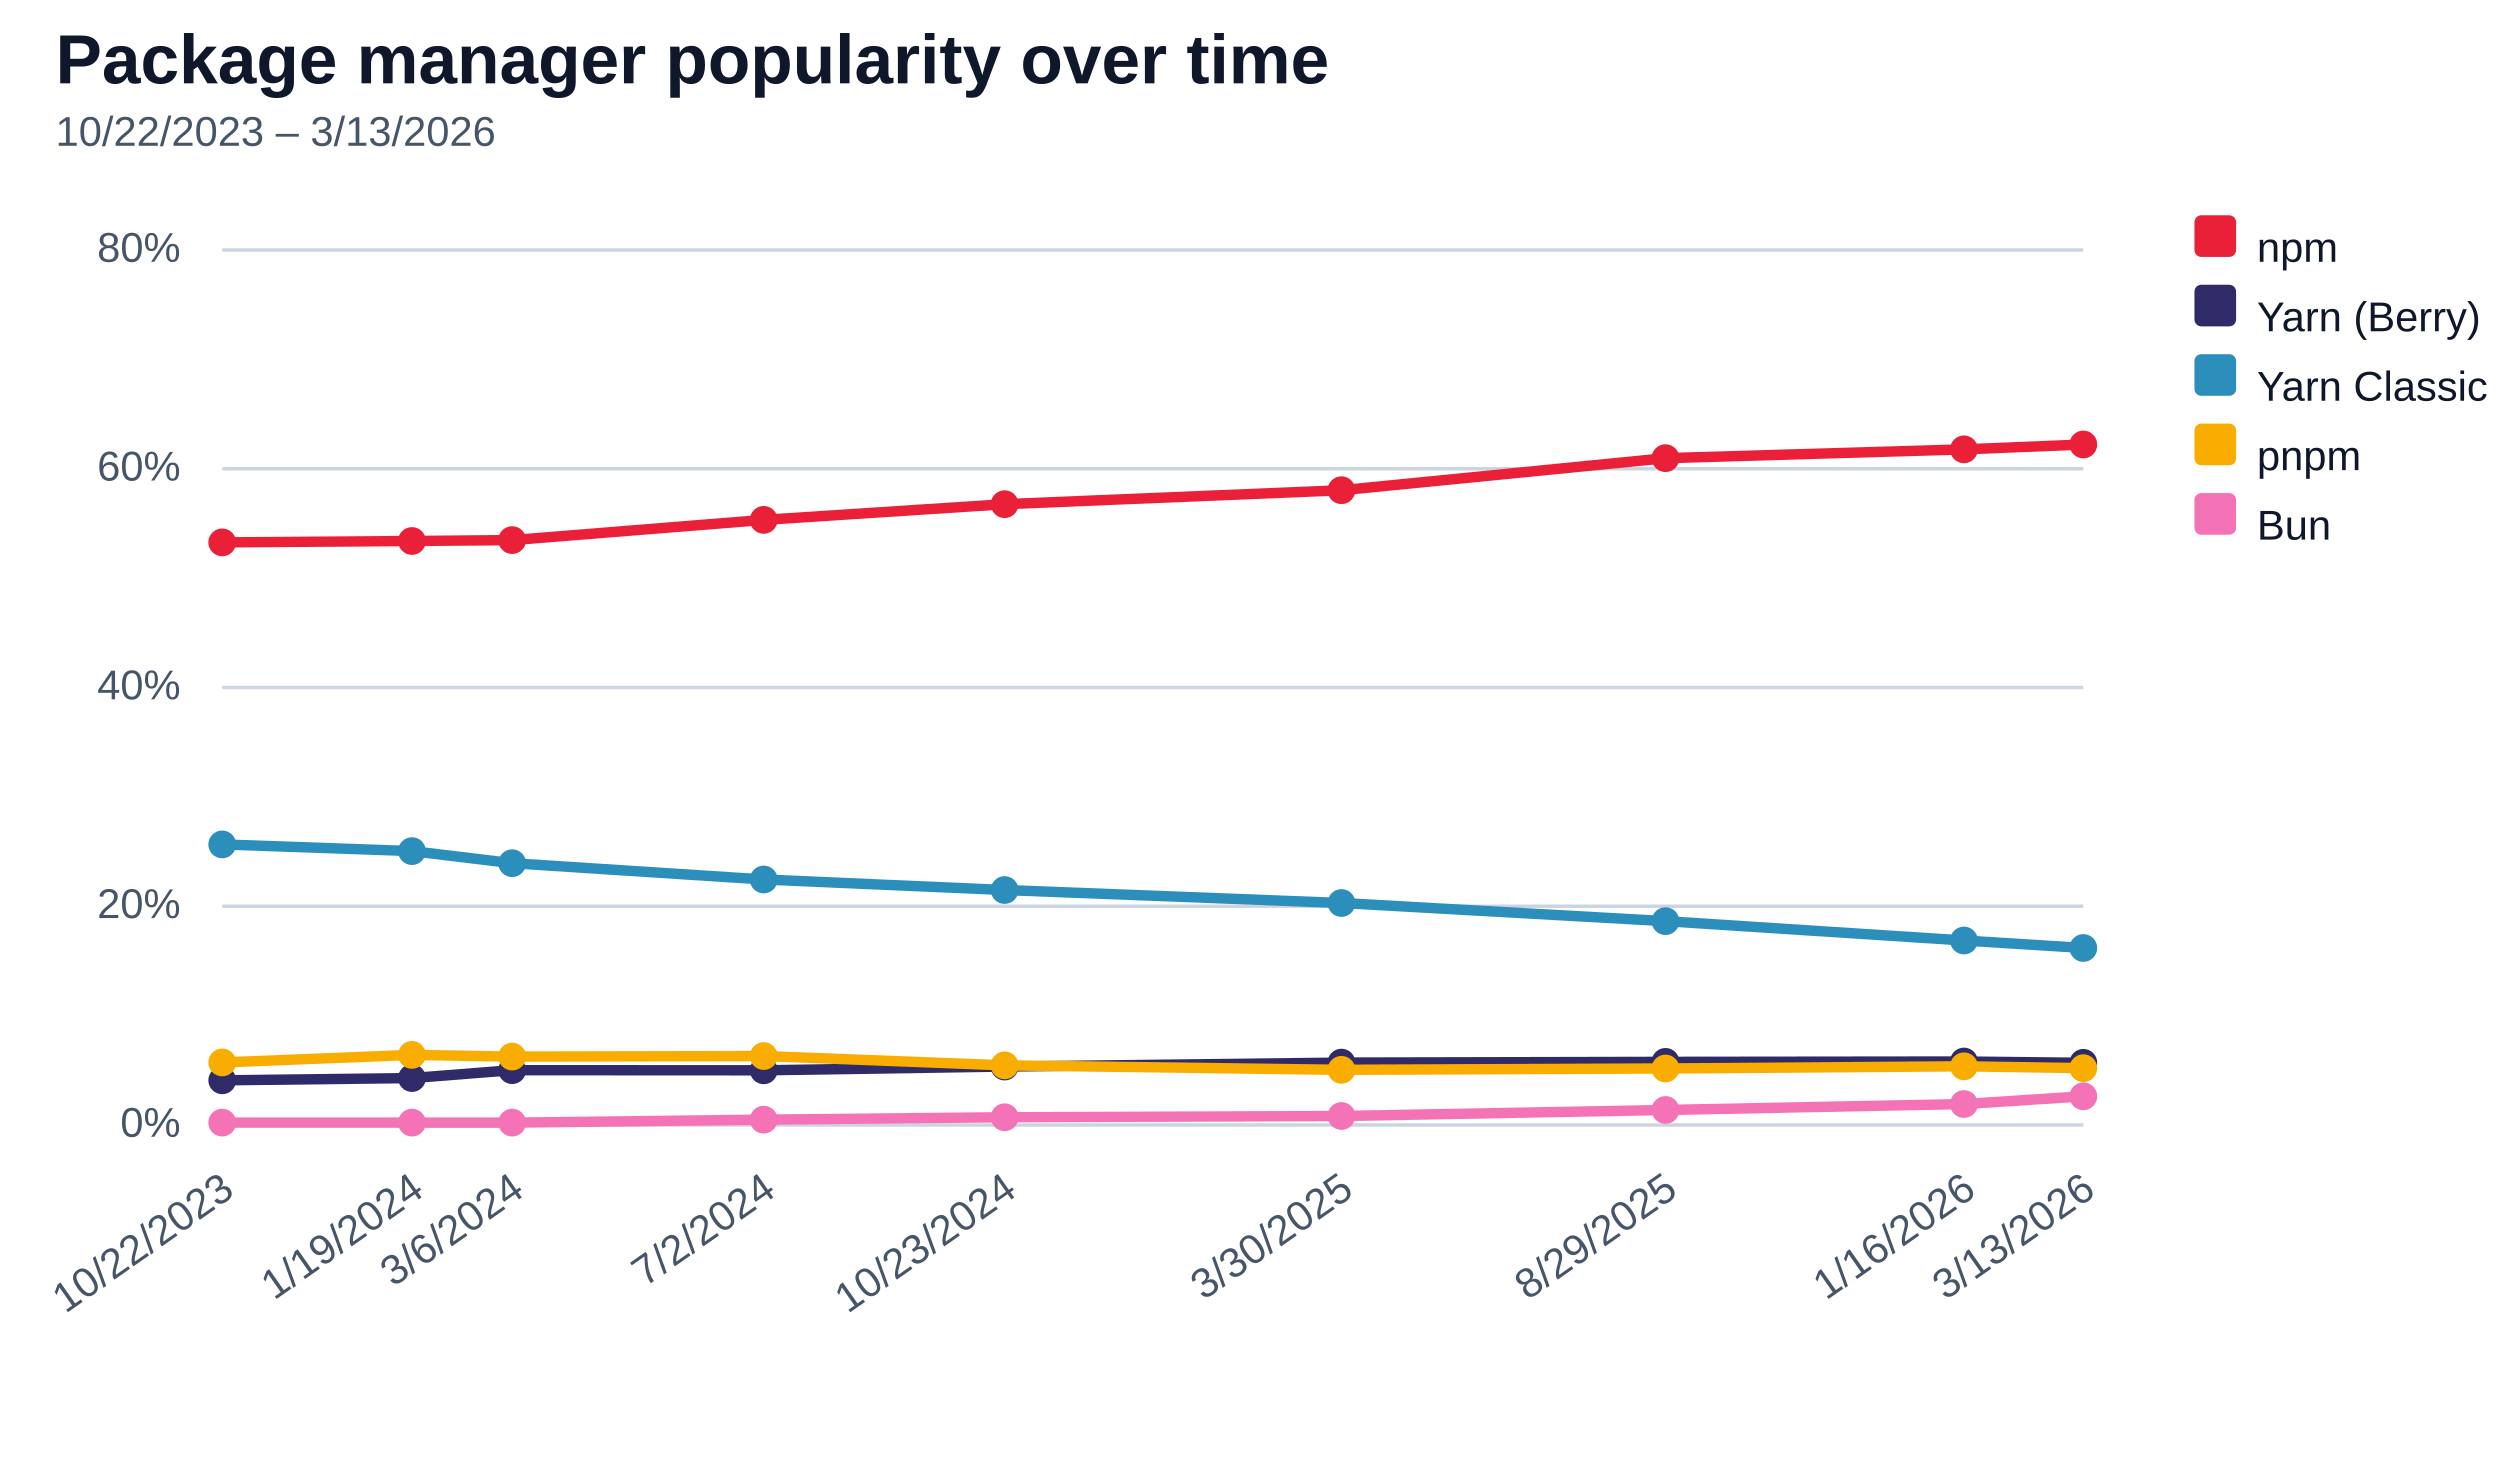
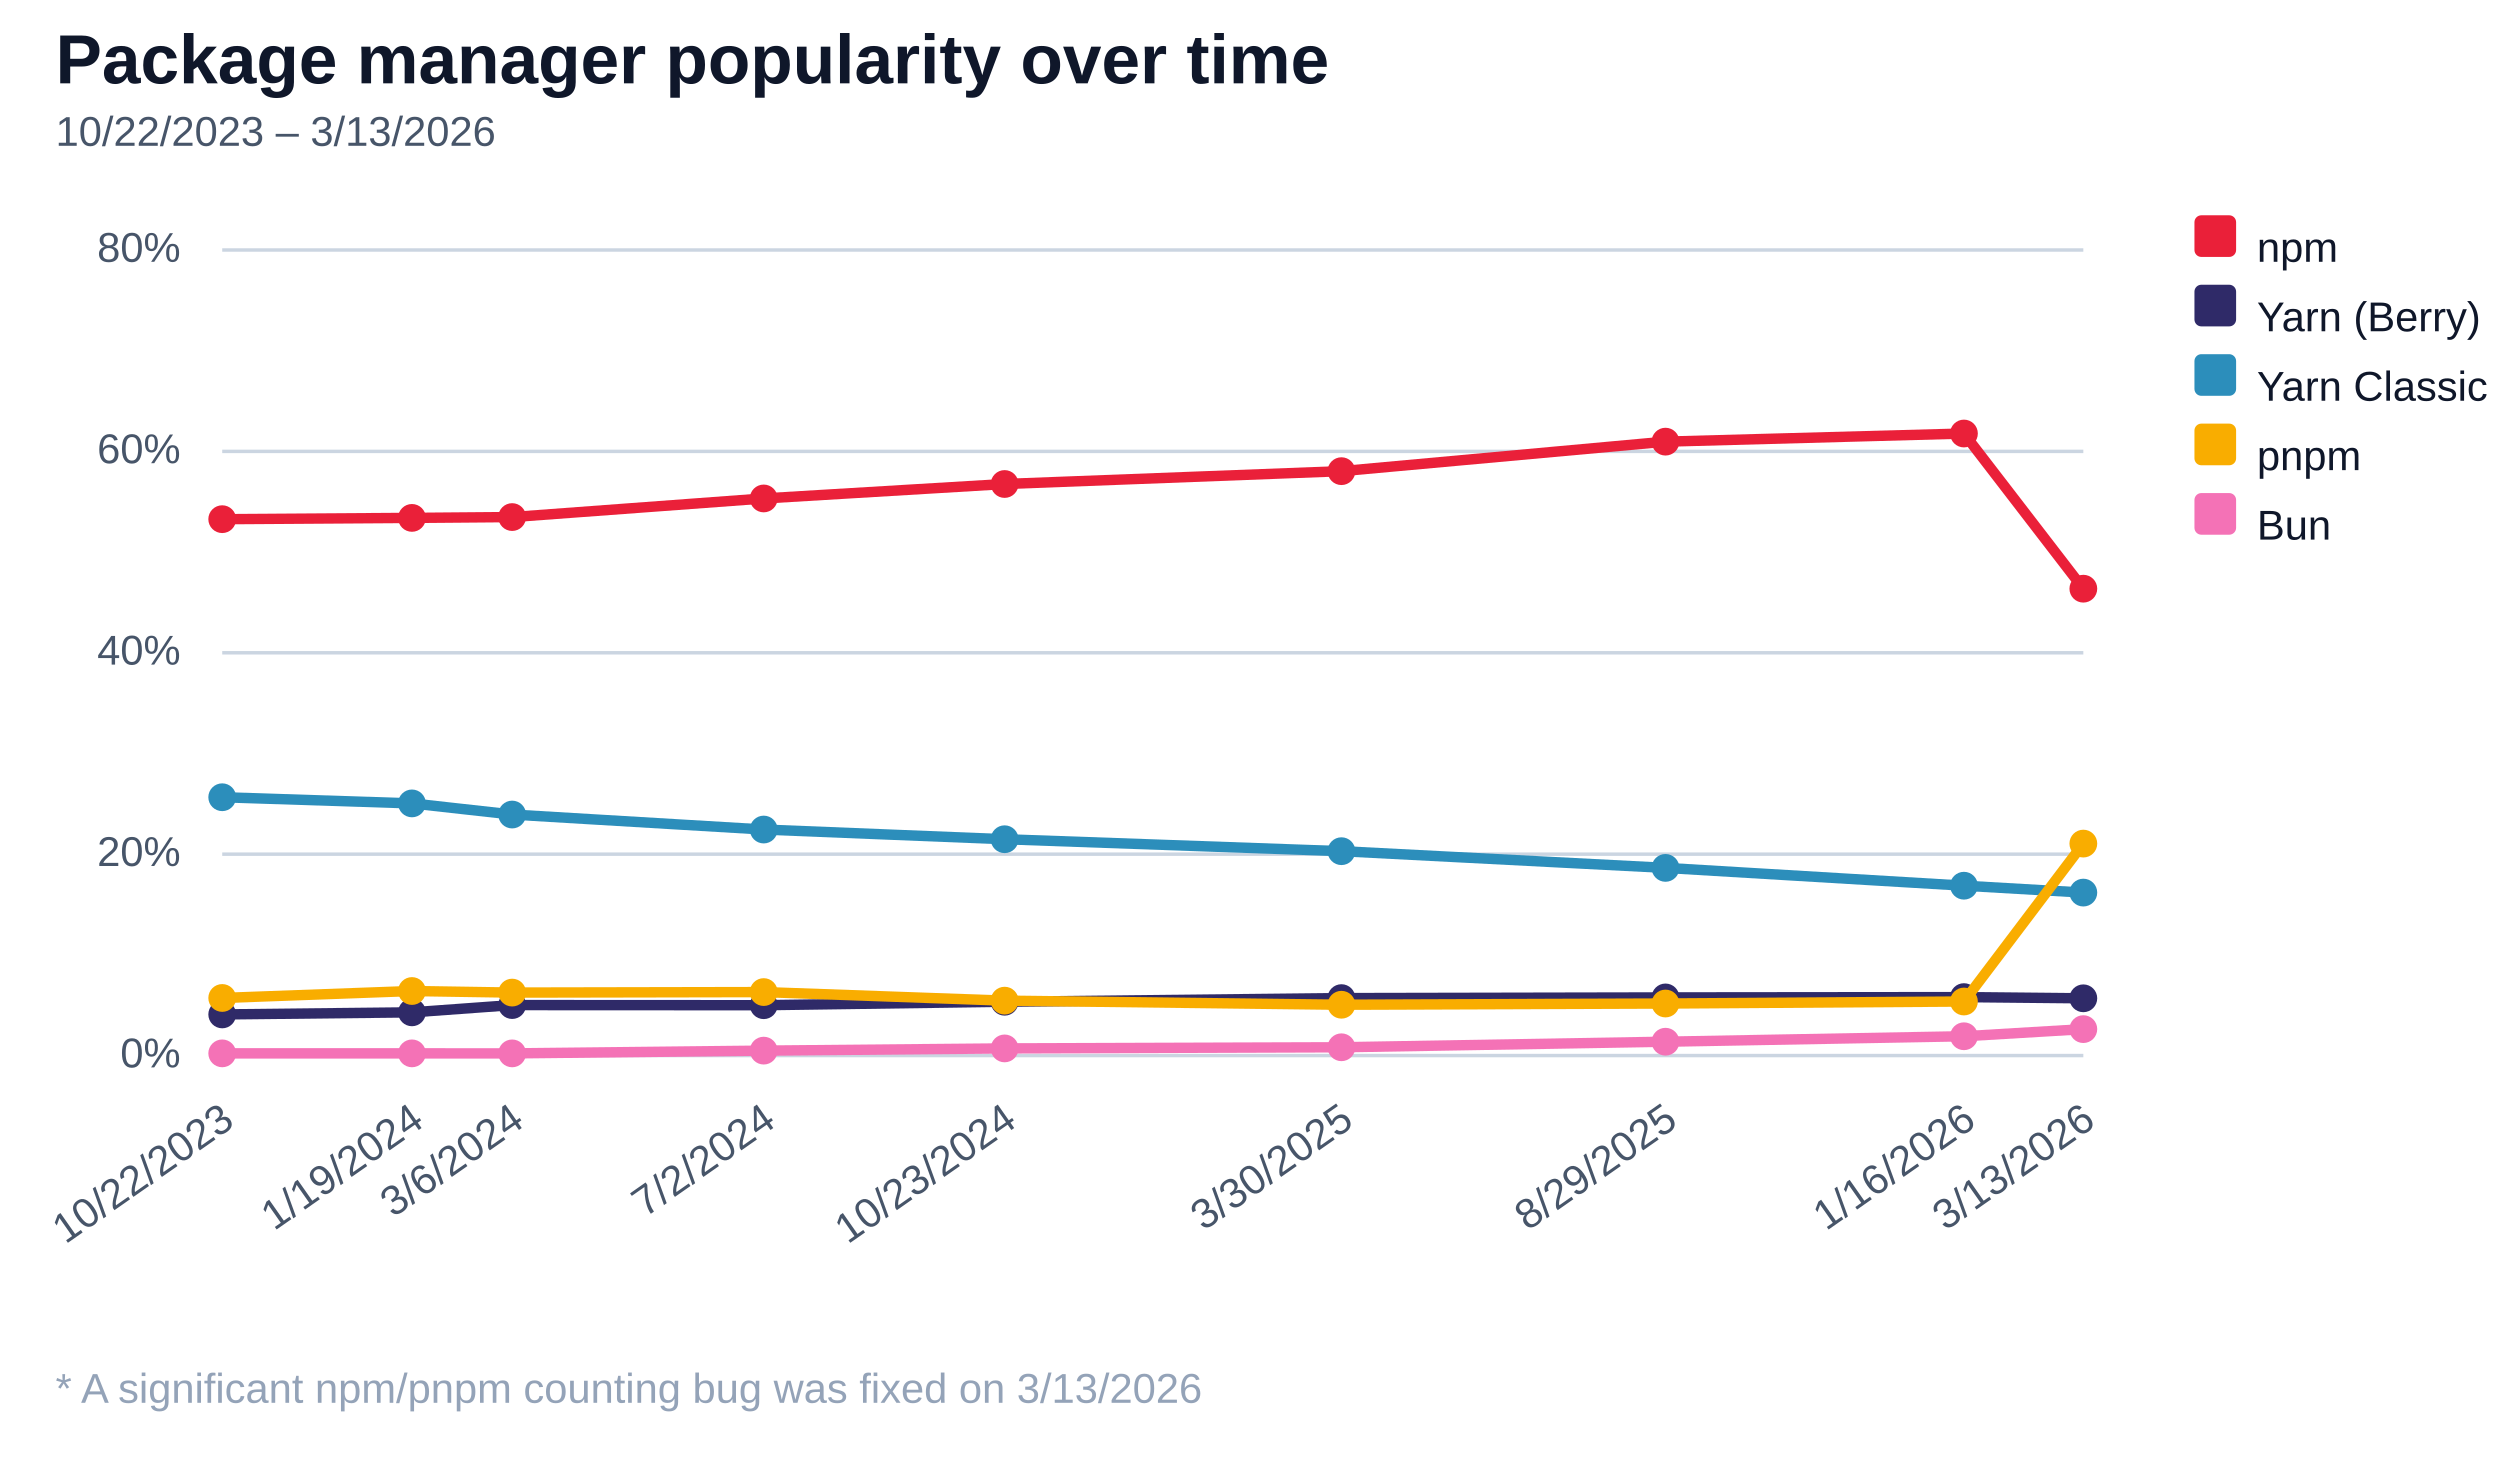
<svg xmlns="http://www.w3.org/2000/svg" width="720" height="420" viewBox="0 0 720 420" role="img" aria-label="Package manager popularity over time">
  <style>
    text { font-family: "Helvetica Neue", Arial, sans-serif; }
    .title { font-size: 20px; font-weight: 700; fill: #0f172a; }
    .subtitle { font-size: 12px; fill: #475569; }
    .axis { stroke: #cbd5e1; stroke-width: 1; }
+     .footer { font-size: 12px; fill: #94a3b8; }
    .legend { font-size: 12px; fill: #0f172a; }
    .tick { font-size: 12px; fill: #475569; }
  </style>
  <text class="title" x="16" y="24">Package manager popularity over time</text>
  <text class="subtitle" x="16" y="42">10/22/2023 – 3/13/2026</text>
  <g class="y-ticks">
-     <line class="axis" x1="64" y1="324" x2="600" y2="324" />
-     <text class="tick" x="52" y="324" dominant-baseline="middle" text-anchor="end">0%</text>
-     <line class="axis" x1="64" y1="261" x2="600" y2="261" />
-     <text class="tick" x="52" y="261" dominant-baseline="middle" text-anchor="end">20%</text>
-     <line class="axis" x1="64" y1="198" x2="600" y2="198" />
-     <text class="tick" x="52" y="198" dominant-baseline="middle" text-anchor="end">40%</text>
-     <line class="axis" x1="64" y1="135" x2="600" y2="135" />
-     <text class="tick" x="52" y="135" dominant-baseline="middle" text-anchor="end">60%</text>
+     <line class="axis" x1="64" y1="304" x2="600" y2="304" />
+     <text class="tick" x="52" y="304" dominant-baseline="middle" text-anchor="end">0%</text>
+     <line class="axis" x1="64" y1="246" x2="600" y2="246" />
+     <text class="tick" x="52" y="246" dominant-baseline="middle" text-anchor="end">20%</text>
+     <line class="axis" x1="64" y1="188" x2="600" y2="188" />
+     <text class="tick" x="52" y="188" dominant-baseline="middle" text-anchor="end">40%</text>
+     <line class="axis" x1="64" y1="130" x2="600" y2="130" />
+     <text class="tick" x="52" y="130" dominant-baseline="middle" text-anchor="end">60%</text>
    <line class="axis" x1="64" y1="72" x2="600" y2="72" />
    <text class="tick" x="52" y="72" dominant-baseline="middle" text-anchor="end">80%</text>
  </g>
  <g class="x-ticks">
-     <text class="tick" x="68" y="344" text-anchor="end" transform="rotate(-35 68 344)">10/22/2023</text>
-     <text class="tick" x="122.644" y="344" text-anchor="end" transform="rotate(-35 122.6438 344)">1/19/2024</text>
-     <text class="tick" x="151.501" y="344" text-anchor="end" transform="rotate(-35 151.5006 344)">3/6/2024</text>
-     <text class="tick" x="223.95" y="344" text-anchor="end" transform="rotate(-35 223.9496 344)">7/2/2024</text>
-     <text class="tick" x="293.329" y="344" text-anchor="end" transform="rotate(-35 293.3288 344)">10/23/2024</text>
-     <text class="tick" x="390.337" y="344" text-anchor="end" transform="rotate(-35 390.3368 344)">3/30/2025</text>
-     <text class="tick" x="483.661" y="344" text-anchor="end" transform="rotate(-35 483.6609 344)">8/29/2025</text>
-     <text class="tick" x="569.617" y="344" text-anchor="end" transform="rotate(-35 569.6174 344)">1/16/2026</text>
-     <text class="tick" x="604" y="344" text-anchor="end" transform="rotate(-35 604 344)">3/13/2026</text>
+     <text class="tick" x="68" y="324" text-anchor="end" transform="rotate(-35 68 324)">10/22/2023</text>
+     <text class="tick" x="122.644" y="324" text-anchor="end" transform="rotate(-35 122.6438 324)">1/19/2024</text>
+     <text class="tick" x="151.501" y="324" text-anchor="end" transform="rotate(-35 151.5006 324)">3/6/2024</text>
+     <text class="tick" x="223.95" y="324" text-anchor="end" transform="rotate(-35 223.9496 324)">7/2/2024</text>
+     <text class="tick" x="293.329" y="324" text-anchor="end" transform="rotate(-35 293.3288 324)">10/23/2024</text>
+     <text class="tick" x="390.337" y="324" text-anchor="end" transform="rotate(-35 390.3368 324)">3/30/2025</text>
+     <text class="tick" x="483.661" y="324" text-anchor="end" transform="rotate(-35 483.6609 324)">8/29/2025</text>
+     <text class="tick" x="569.617" y="324" text-anchor="end" transform="rotate(-35 569.6174 324)">1/16/2026</text>
+     <text class="tick" x="604" y="324" text-anchor="end" transform="rotate(-35 604 324)">3/13/2026</text>
  </g>
  <g class="series-group">
    <g class="series" data-key="npm">
-       <polyline fill="none" stroke="#ea2039" stroke-width="3" points="64,156.206 118.644,155.806 147.501,155.547 219.95,149.723 289.329,145.202 386.337,141.186 479.661,131.952 565.617,129.411 600,128.008" />
-       <circle cx="64" cy="156.206" r="4" fill="#ea2039" />
-       <circle cx="118.644" cy="155.806" r="4" fill="#ea2039" />
-       <circle cx="147.501" cy="155.547" r="4" fill="#ea2039" />
-       <circle cx="219.95" cy="149.723" r="4" fill="#ea2039" />
-       <circle cx="289.329" cy="145.202" r="4" fill="#ea2039" />
-       <circle cx="386.337" cy="141.186" r="4" fill="#ea2039" />
-       <circle cx="479.661" cy="131.952" r="4" fill="#ea2039" />
-       <circle cx="565.617" cy="129.411" r="4" fill="#ea2039" />
-       <circle cx="600" cy="128.008" r="4" fill="#ea2039" />
+       <polyline fill="none" stroke="#ea2039" stroke-width="3" points="64,149.523 118.644,149.155 147.501,148.916 219.95,143.554 289.329,139.393 386.337,135.695 479.661,127.194 565.617,124.854 600,169.544" />
+       <circle cx="64" cy="149.523" r="4" fill="#ea2039" />
+       <circle cx="118.644" cy="149.155" r="4" fill="#ea2039" />
+       <circle cx="147.501" cy="148.916" r="4" fill="#ea2039" />
+       <circle cx="219.95" cy="143.554" r="4" fill="#ea2039" />
+       <circle cx="289.329" cy="139.393" r="4" fill="#ea2039" />
+       <circle cx="386.337" cy="135.695" r="4" fill="#ea2039" />
+       <circle cx="479.661" cy="127.194" r="4" fill="#ea2039" />
+       <circle cx="565.617" cy="124.854" r="4" fill="#ea2039" />
+       <circle cx="600" cy="169.544" r="4" fill="#ea2039" />
    </g>
    <g class="series" data-key="yarn_modern">
-       <polyline fill="none" stroke="#2f2a68" stroke-width="3" points="64,311.132 118.644,310.483 147.501,308.208 219.95,308.25 289.329,307.168 386.337,306.03 479.661,305.817 565.617,305.714 600,306.089" />
-       <circle cx="64" cy="311.132" r="4" fill="#2f2a68" />
-       <circle cx="118.644" cy="310.483" r="4" fill="#2f2a68" />
-       <circle cx="147.501" cy="308.208" r="4" fill="#2f2a68" />
-       <circle cx="219.95" cy="308.25" r="4" fill="#2f2a68" />
-       <circle cx="289.329" cy="307.168" r="4" fill="#2f2a68" />
-       <circle cx="386.337" cy="306.03" r="4" fill="#2f2a68" />
-       <circle cx="479.661" cy="305.817" r="4" fill="#2f2a68" />
-       <circle cx="565.617" cy="305.714" r="4" fill="#2f2a68" />
-       <circle cx="600" cy="306.089" r="4" fill="#2f2a68" />
+       <polyline fill="none" stroke="#2f2a68" stroke-width="3" points="64,292.154 118.644,291.556 147.501,289.461 219.95,289.5 289.329,288.504 386.337,287.456 479.661,287.26 565.617,287.165 600,287.51" />
+       <circle cx="64" cy="292.154" r="4" fill="#2f2a68" />
+       <circle cx="118.644" cy="291.556" r="4" fill="#2f2a68" />
+       <circle cx="147.501" cy="289.461" r="4" fill="#2f2a68" />
+       <circle cx="219.95" cy="289.5" r="4" fill="#2f2a68" />
+       <circle cx="289.329" cy="288.504" r="4" fill="#2f2a68" />
+       <circle cx="386.337" cy="287.456" r="4" fill="#2f2a68" />
+       <circle cx="479.661" cy="287.26" r="4" fill="#2f2a68" />
+       <circle cx="565.617" cy="287.165" r="4" fill="#2f2a68" />
+       <circle cx="600" cy="287.51" r="4" fill="#2f2a68" />
    </g>
    <g class="series" data-key="yarn_classic">
-       <polyline fill="none" stroke="#2c8ebb" stroke-width="3" points="64,243.191 118.644,245.122 147.501,248.604 219.95,253.296 289.329,256.328 386.337,260.067 479.661,265.295 565.617,270.867 600,273.021" />
-       <circle cx="64" cy="243.191" r="4" fill="#2c8ebb" />
-       <circle cx="118.644" cy="245.122" r="4" fill="#2c8ebb" />
-       <circle cx="147.501" cy="248.604" r="4" fill="#2c8ebb" />
-       <circle cx="219.95" cy="253.296" r="4" fill="#2c8ebb" />
-       <circle cx="289.329" cy="256.328" r="4" fill="#2c8ebb" />
-       <circle cx="386.337" cy="260.067" r="4" fill="#2c8ebb" />
-       <circle cx="479.661" cy="265.295" r="4" fill="#2c8ebb" />
-       <circle cx="565.617" cy="270.867" r="4" fill="#2c8ebb" />
-       <circle cx="600" cy="273.021" r="4" fill="#2c8ebb" />
+       <polyline fill="none" stroke="#2c8ebb" stroke-width="3" points="64,229.605 118.644,231.382 147.501,234.588 219.95,238.908 289.329,241.699 386.337,245.141 479.661,249.954 565.617,255.084 600,257.067" />
+       <circle cx="64" cy="229.605" r="4" fill="#2c8ebb" />
+       <circle cx="118.644" cy="231.382" r="4" fill="#2c8ebb" />
+       <circle cx="147.501" cy="234.588" r="4" fill="#2c8ebb" />
+       <circle cx="219.95" cy="238.908" r="4" fill="#2c8ebb" />
+       <circle cx="289.329" cy="241.699" r="4" fill="#2c8ebb" />
+       <circle cx="386.337" cy="245.141" r="4" fill="#2c8ebb" />
+       <circle cx="479.661" cy="249.954" r="4" fill="#2c8ebb" />
+       <circle cx="565.617" cy="255.084" r="4" fill="#2c8ebb" />
+       <circle cx="600" cy="257.067" r="4" fill="#2c8ebb" />
    </g>
    <g class="series" data-key="pnpm">
-       <polyline fill="none" stroke="#f9ad00" stroke-width="3" points="64,305.985 118.644,303.81 147.501,304.302 219.95,304.141 289.329,306.824 386.337,308.103 479.661,307.722 565.617,307.094 600,307.639" />
-       <circle cx="64" cy="305.985" r="4" fill="#f9ad00" />
-       <circle cx="118.644" cy="303.81" r="4" fill="#f9ad00" />
-       <circle cx="147.501" cy="304.302" r="4" fill="#f9ad00" />
-       <circle cx="219.95" cy="304.141" r="4" fill="#f9ad00" />
-       <circle cx="289.329" cy="306.824" r="4" fill="#f9ad00" />
-       <circle cx="386.337" cy="308.103" r="4" fill="#f9ad00" />
-       <circle cx="479.661" cy="307.722" r="4" fill="#f9ad00" />
-       <circle cx="565.617" cy="307.094" r="4" fill="#f9ad00" />
-       <circle cx="600" cy="307.639" r="4" fill="#f9ad00" />
+       <polyline fill="none" stroke="#f9ad00" stroke-width="3" points="64,287.415 118.644,285.412 147.501,285.865 219.95,285.717 289.329,288.188 386.337,289.365 479.661,289.014 565.617,288.436 600,242.956" />
+       <circle cx="64" cy="287.415" r="4" fill="#f9ad00" />
+       <circle cx="118.644" cy="285.412" r="4" fill="#f9ad00" />
+       <circle cx="147.501" cy="285.865" r="4" fill="#f9ad00" />
+       <circle cx="219.95" cy="285.717" r="4" fill="#f9ad00" />
+       <circle cx="289.329" cy="288.188" r="4" fill="#f9ad00" />
+       <circle cx="386.337" cy="289.365" r="4" fill="#f9ad00" />
+       <circle cx="479.661" cy="289.014" r="4" fill="#f9ad00" />
+       <circle cx="565.617" cy="288.436" r="4" fill="#f9ad00" />
+       <circle cx="600" cy="242.956" r="4" fill="#f9ad00" />
    </g>
    <g class="series" data-key="bun">
-       <polyline fill="none" stroke="#f472b6" stroke-width="3" points="64,323.314 118.644,323.316 147.501,323.321 219.95,322.459 289.329,321.767 386.337,321.408 479.661,319.671 565.617,317.962 600,315.733" />
-       <circle cx="64" cy="323.314" r="4" fill="#f472b6" />
-       <circle cx="118.644" cy="323.316" r="4" fill="#f472b6" />
-       <circle cx="147.501" cy="323.321" r="4" fill="#f472b6" />
-       <circle cx="219.95" cy="322.459" r="4" fill="#f472b6" />
-       <circle cx="289.329" cy="321.767" r="4" fill="#f472b6" />
-       <circle cx="386.337" cy="321.408" r="4" fill="#f472b6" />
-       <circle cx="479.661" cy="319.671" r="4" fill="#f472b6" />
-       <circle cx="565.617" cy="317.962" r="4" fill="#f472b6" />
-       <circle cx="600" cy="315.733" r="4" fill="#f472b6" />
+       <polyline fill="none" stroke="#f472b6" stroke-width="3" points="64,303.368 118.644,303.37 147.501,303.375 219.95,302.582 289.329,301.944 386.337,301.614 479.661,300.014 565.617,298.441 600,296.389" />
+       <circle cx="64" cy="303.368" r="4" fill="#f472b6" />
+       <circle cx="118.644" cy="303.37" r="4" fill="#f472b6" />
+       <circle cx="147.501" cy="303.375" r="4" fill="#f472b6" />
+       <circle cx="219.95" cy="302.582" r="4" fill="#f472b6" />
+       <circle cx="289.329" cy="301.944" r="4" fill="#f472b6" />
+       <circle cx="386.337" cy="301.614" r="4" fill="#f472b6" />
+       <circle cx="479.661" cy="300.014" r="4" fill="#f472b6" />
+       <circle cx="565.617" cy="298.441" r="4" fill="#f472b6" />
+       <circle cx="600" cy="296.389" r="4" fill="#f472b6" />
    </g>
  </g>
  <g class="legend-group">
    <g class="legend-item" data-key="npm">
      <rect x="632" y="62" width="12" height="12" rx="2" fill="#ea2039" />
      <text class="legend" x="650" y="72" dominant-baseline="middle">npm</text>
    </g>
    <g class="legend-item" data-key="yarn_modern">
      <rect x="632" y="82" width="12" height="12" rx="2" fill="#2f2a68" />
      <text class="legend" x="650" y="92" dominant-baseline="middle">Yarn (Berry)</text>
    </g>
    <g class="legend-item" data-key="yarn_classic">
      <rect x="632" y="102" width="12" height="12" rx="2" fill="#2c8ebb" />
      <text class="legend" x="650" y="112" dominant-baseline="middle">Yarn Classic</text>
    </g>
    <g class="legend-item" data-key="pnpm">
      <rect x="632" y="122" width="12" height="12" rx="2" fill="#f9ad00" />
      <text class="legend" x="650" y="132" dominant-baseline="middle">pnpm</text>
    </g>
    <g class="legend-item" data-key="bun">
      <rect x="632" y="142" width="12" height="12" rx="2" fill="#f472b6" />
      <text class="legend" x="650" y="152" dominant-baseline="middle">Bun</text>
    </g>
  </g>
+   <text class="footer" x="16" y="404">* A significant npm/pnpm counting bug was fixed on 3/13/2026</text>
</svg>
